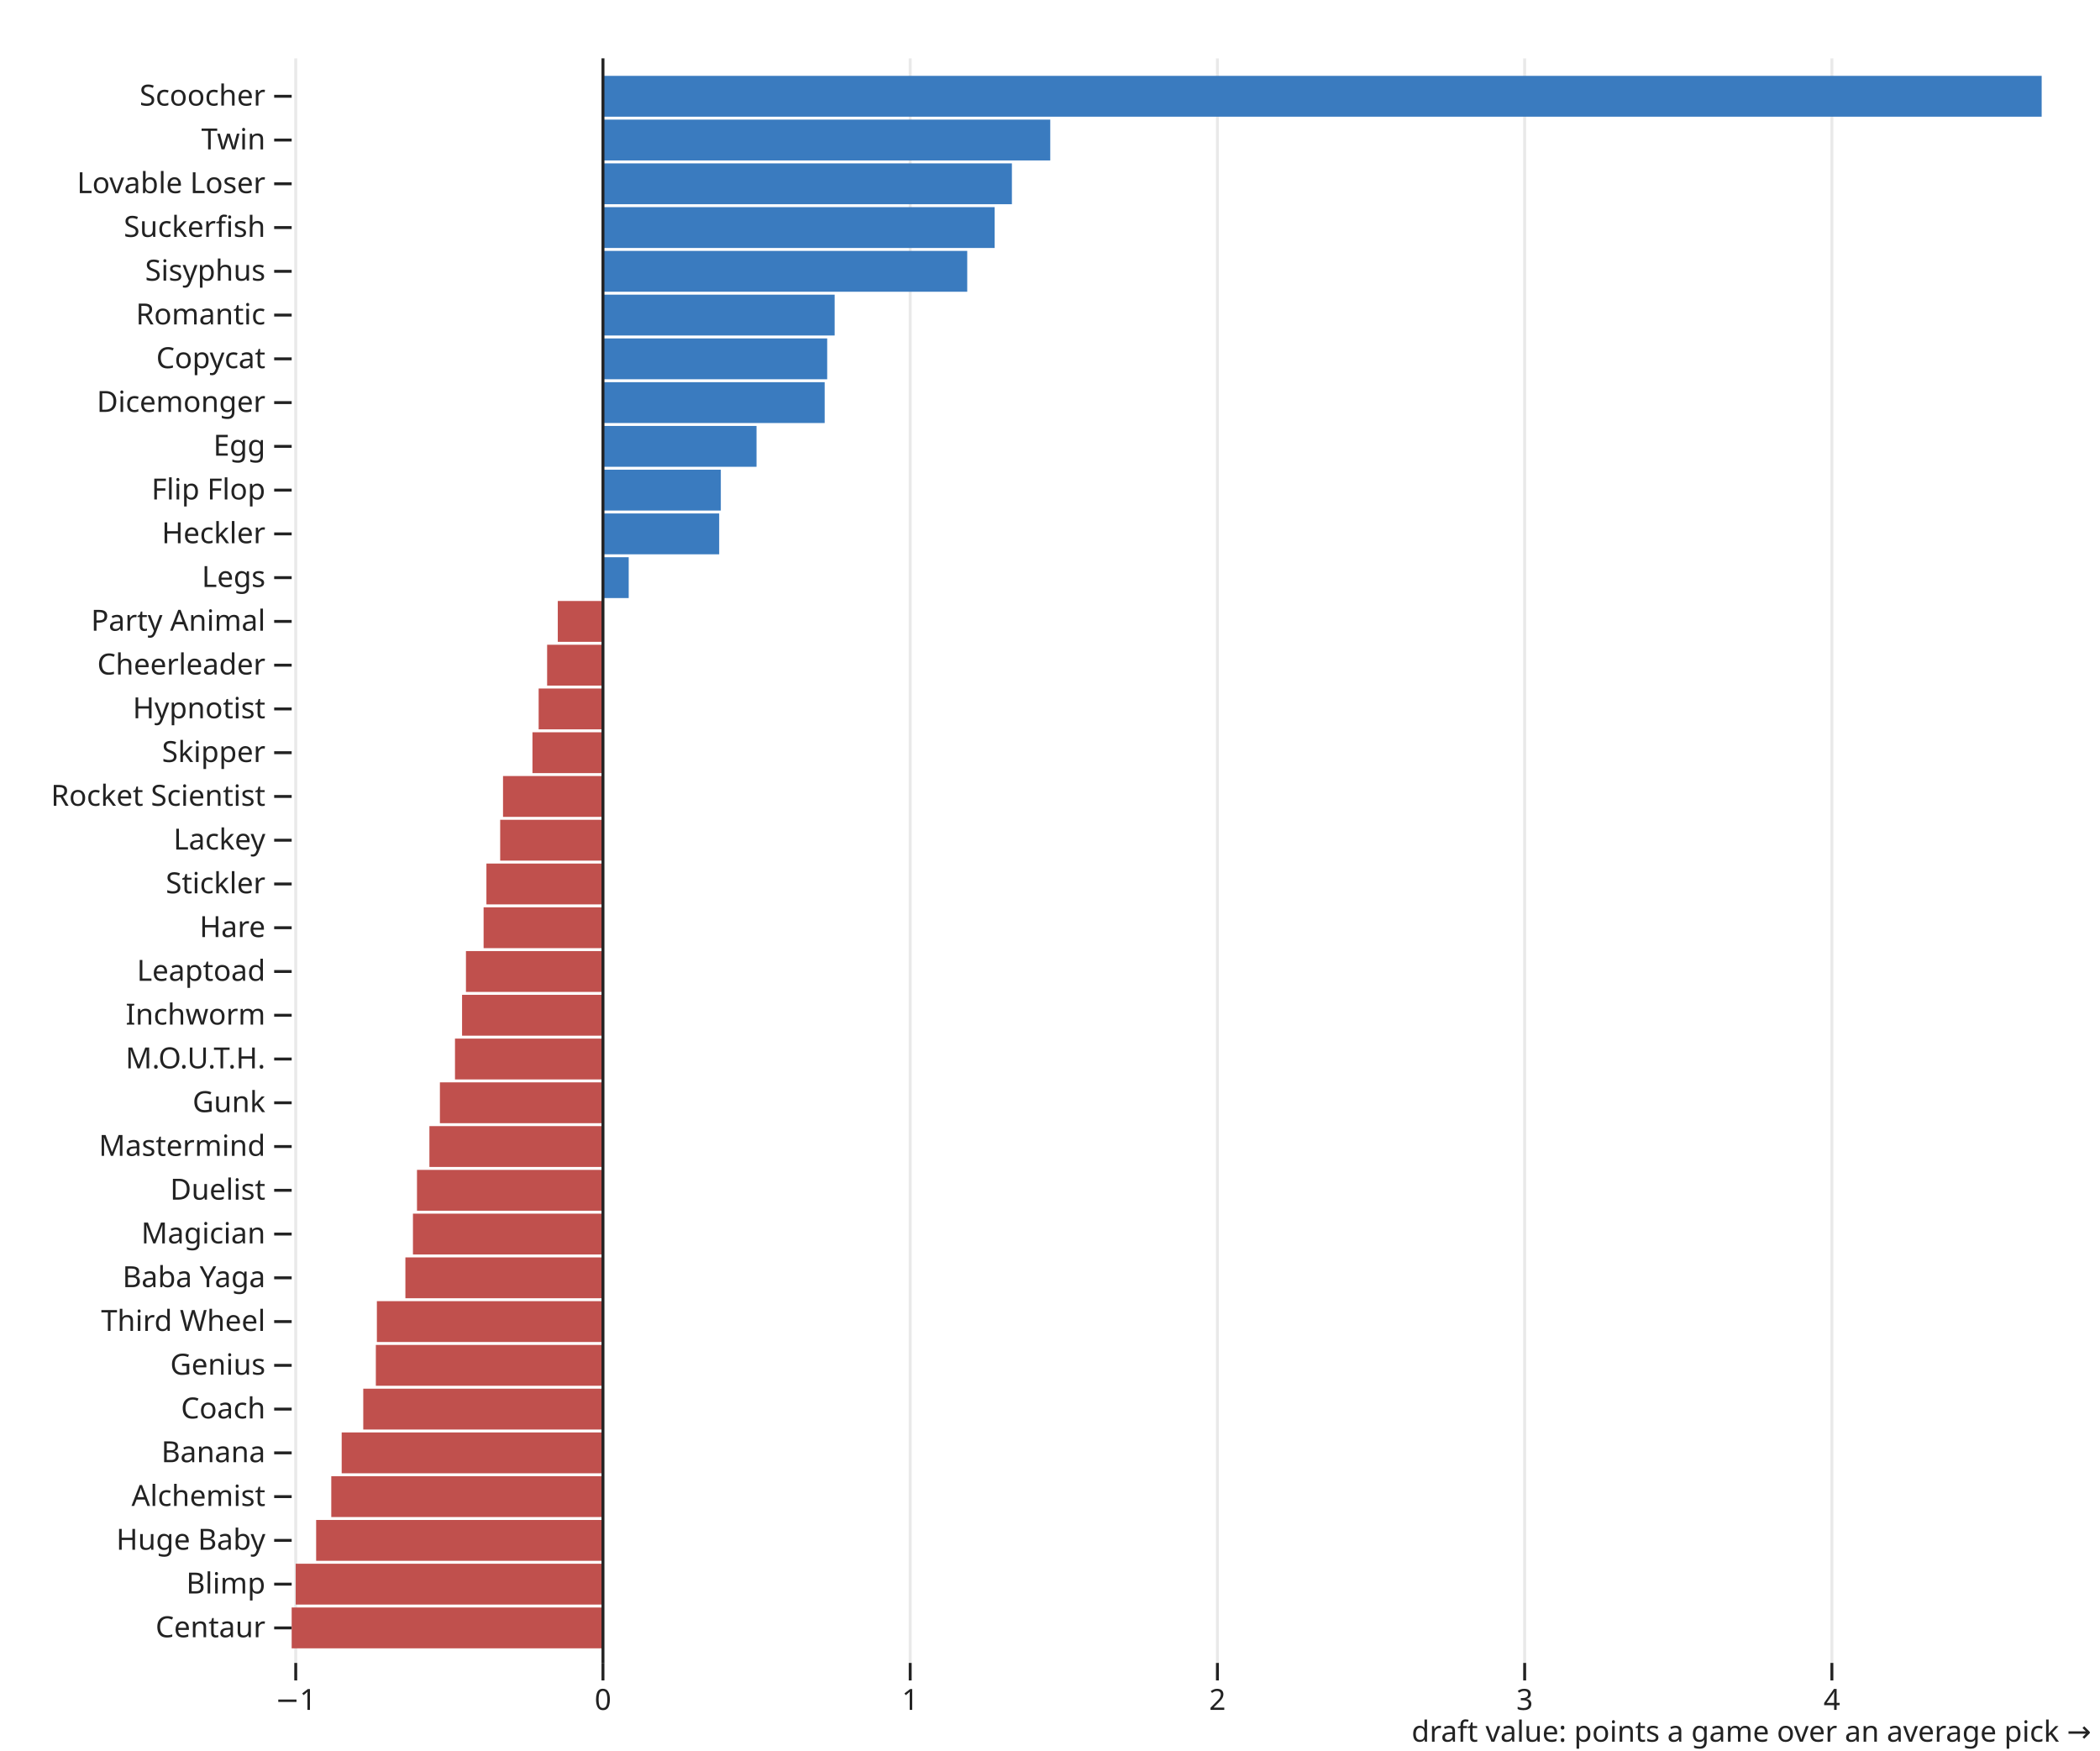
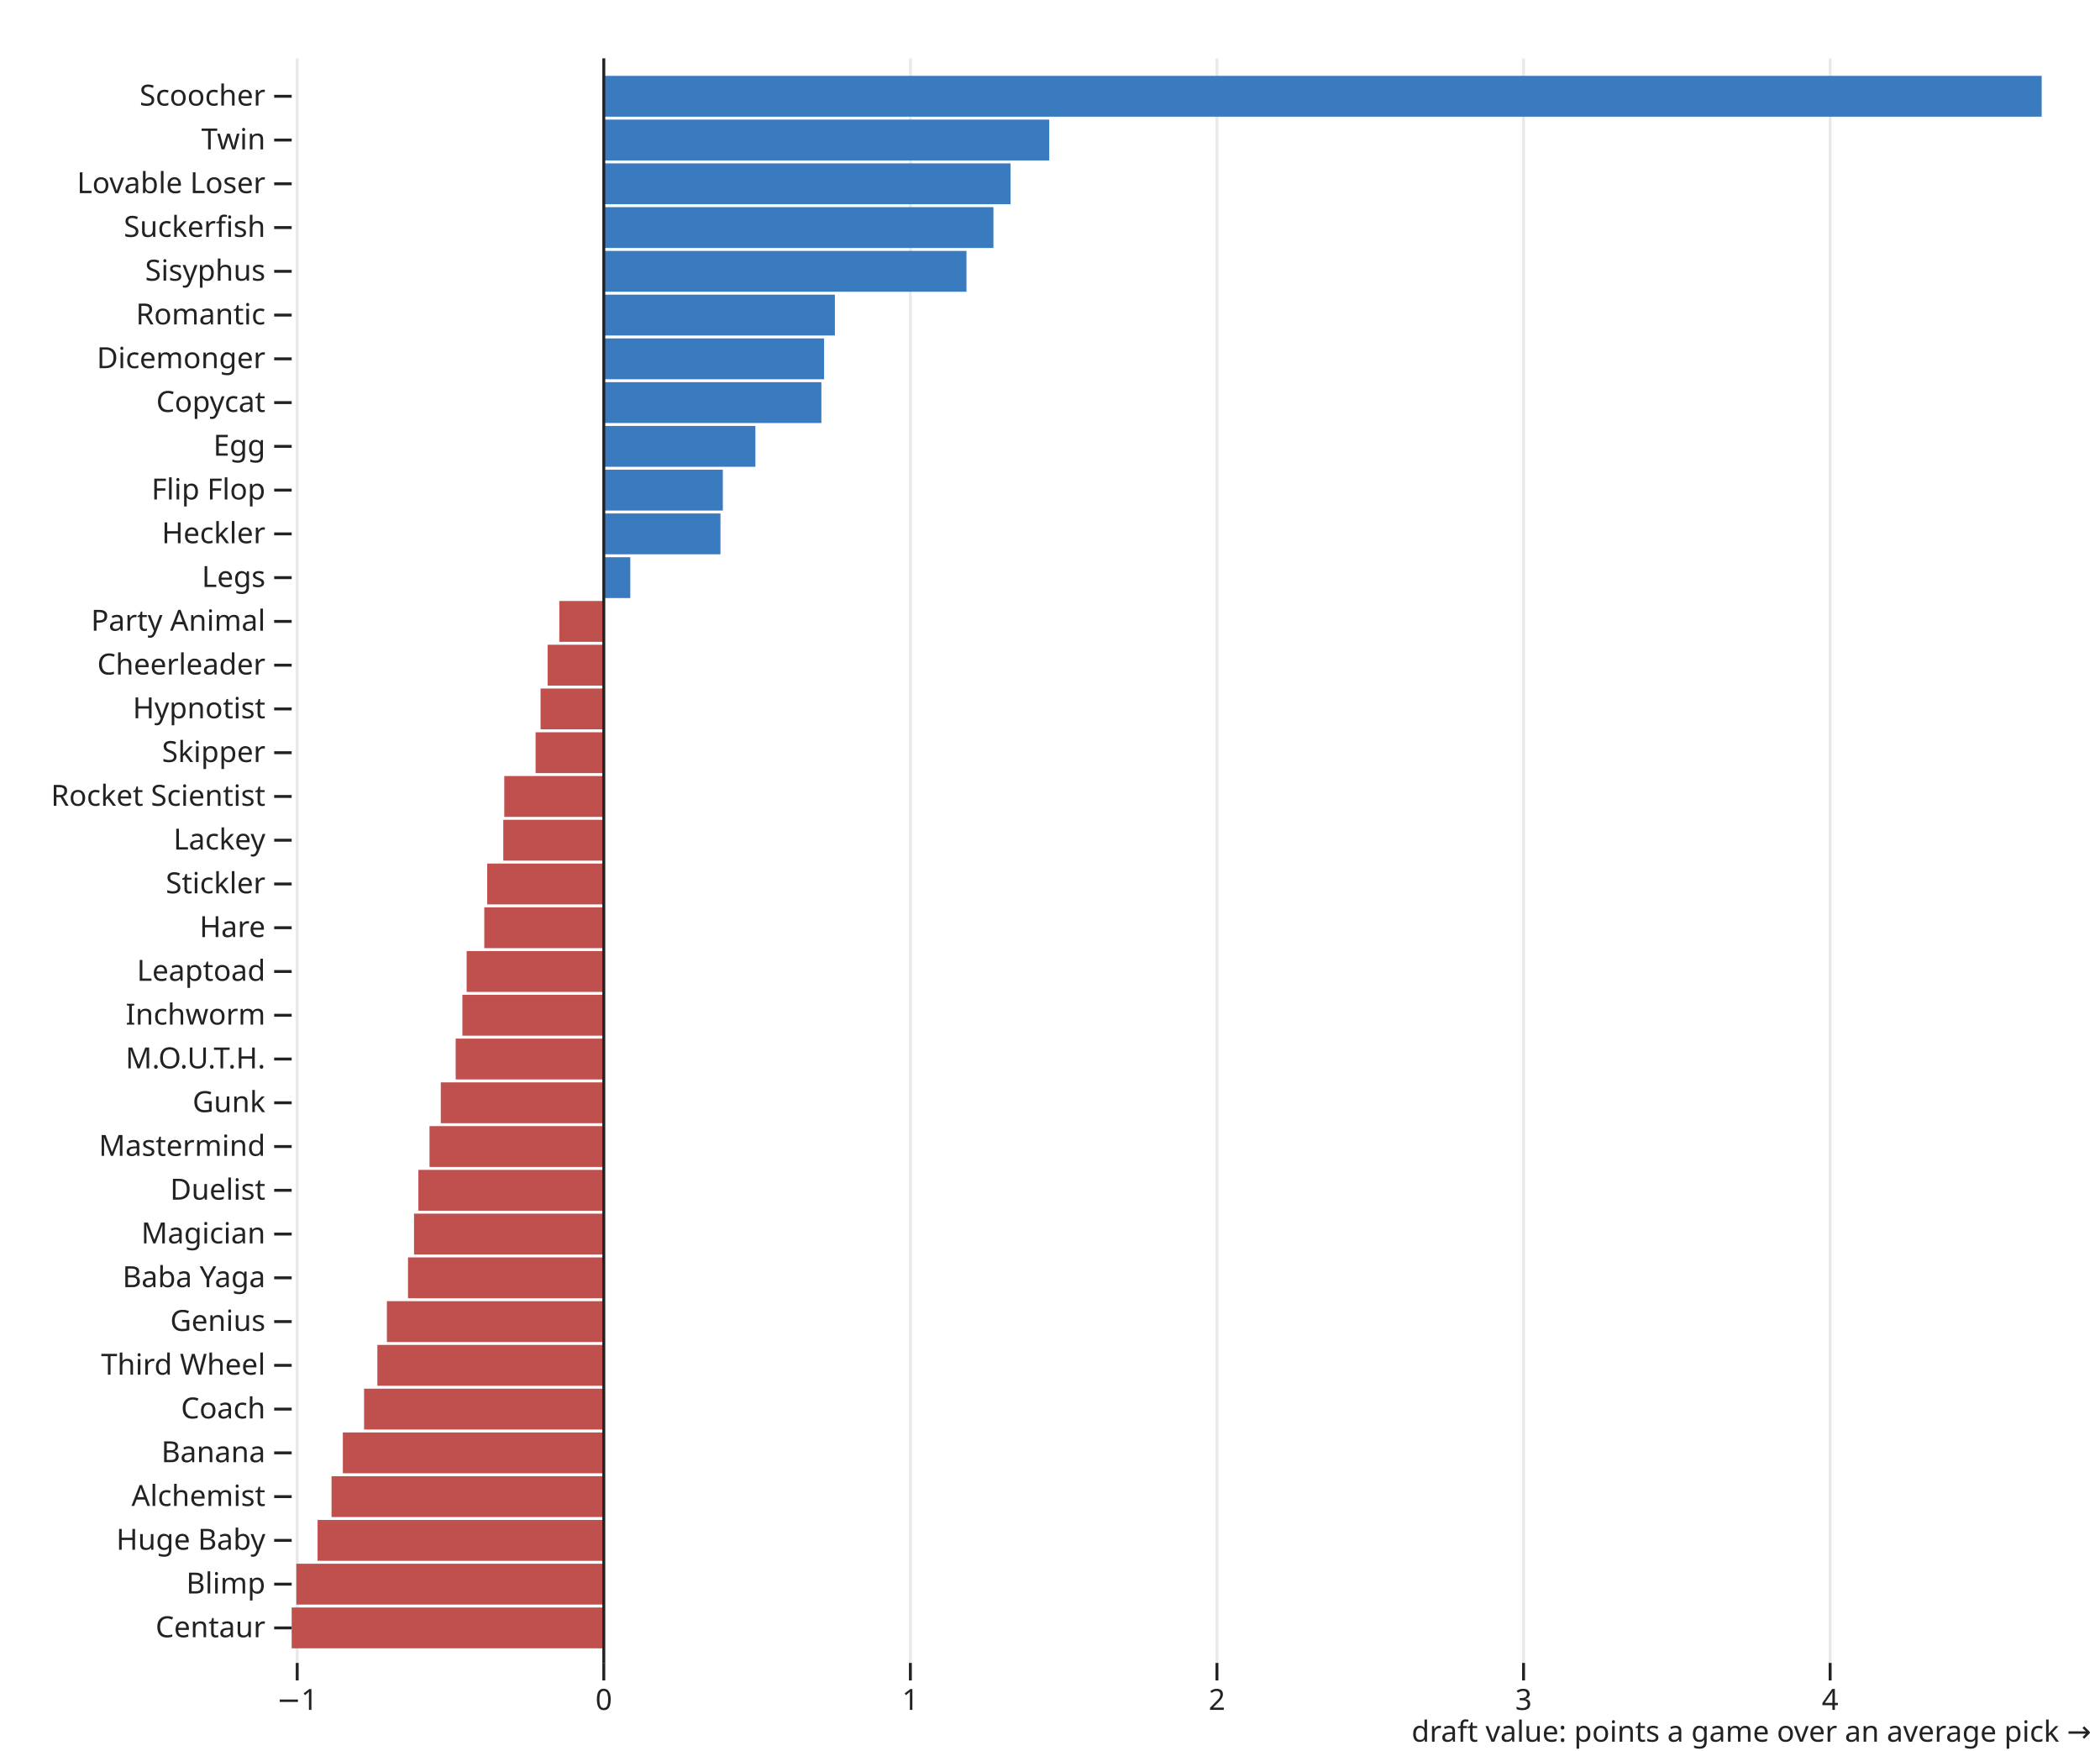
<svg xmlns="http://www.w3.org/2000/svg" class="plot-d6a7b5" fill="currentColor" font-family="system-ui, sans-serif" font-size="10" text-anchor="middle" width="720" height="600" viewBox="0 0 720 600" style="background: white; color: rgb(34, 34, 34);">
  <style>:where(.plot-d6a7b5) {
  --plot-background: white;
  display: block;
  height: auto;
  height: intrinsic;
  max-width: 100%;
}
:where(.plot-d6a7b5 text),
:where(.plot-d6a7b5 tspan) {
  white-space: pre;
}</style>
  <g aria-label="y-axis tick" aria-hidden="true" fill="none" stroke="currentColor" transform="translate(0,7)">
    <path transform="translate(100,26)" d="M0,0L-6,0" />
    <path transform="translate(100,41)" d="M0,0L-6,0" />
    <path transform="translate(100,56)" d="M0,0L-6,0" />
    <path transform="translate(100,71)" d="M0,0L-6,0" />
    <path transform="translate(100,86)" d="M0,0L-6,0" />
    <path transform="translate(100,101)" d="M0,0L-6,0" />
    <path transform="translate(100,116)" d="M0,0L-6,0" />
    <path transform="translate(100,131)" d="M0,0L-6,0" />
    <path transform="translate(100,146)" d="M0,0L-6,0" />
    <path transform="translate(100,161)" d="M0,0L-6,0" />
    <path transform="translate(100,176)" d="M0,0L-6,0" />
    <path transform="translate(100,191)" d="M0,0L-6,0" />
    <path transform="translate(100,206)" d="M0,0L-6,0" />
    <path transform="translate(100,221)" d="M0,0L-6,0" />
    <path transform="translate(100,236)" d="M0,0L-6,0" />
    <path transform="translate(100,251)" d="M0,0L-6,0" />
    <path transform="translate(100,266)" d="M0,0L-6,0" />
    <path transform="translate(100,281)" d="M0,0L-6,0" />
    <path transform="translate(100,296)" d="M0,0L-6,0" />
    <path transform="translate(100,311)" d="M0,0L-6,0" />
    <path transform="translate(100,326)" d="M0,0L-6,0" />
    <path transform="translate(100,341)" d="M0,0L-6,0" />
    <path transform="translate(100,356)" d="M0,0L-6,0" />
    <path transform="translate(100,371)" d="M0,0L-6,0" />
    <path transform="translate(100,386)" d="M0,0L-6,0" />
    <path transform="translate(100,401)" d="M0,0L-6,0" />
    <path transform="translate(100,416)" d="M0,0L-6,0" />
    <path transform="translate(100,431)" d="M0,0L-6,0" />
    <path transform="translate(100,446)" d="M0,0L-6,0" />
    <path transform="translate(100,461)" d="M0,0L-6,0" />
    <path transform="translate(100,476)" d="M0,0L-6,0" />
    <path transform="translate(100,491)" d="M0,0L-6,0" />
    <path transform="translate(100,506)" d="M0,0L-6,0" />
    <path transform="translate(100,521)" d="M0,0L-6,0" />
    <path transform="translate(100,536)" d="M0,0L-6,0" />
    <path transform="translate(100,551)" d="M0,0L-6,0" />
  </g>
  <g aria-label="y-axis tick label" text-anchor="end" transform="translate(-9,7)">
    <text y="0.32em" transform="translate(100,26)">Scoocher</text>
    <text y="0.32em" transform="translate(100,41)">Twin</text>
    <text y="0.32em" transform="translate(100,56)">Lovable Loser</text>
    <text y="0.32em" transform="translate(100,71)">Suckerfish</text>
    <text y="0.32em" transform="translate(100,86)">Sisyphus</text>
    <text y="0.32em" transform="translate(100,101)">Romantic</text>
-     <text y="0.32em" transform="translate(100,116)">Copycat</text>
-     <text y="0.32em" transform="translate(100,131)">Dicemonger</text>
+     <text y="0.32em" transform="translate(100,116)">Dicemonger</text>
+     <text y="0.32em" transform="translate(100,131)">Copycat</text>
    <text y="0.32em" transform="translate(100,146)">Egg</text>
    <text y="0.32em" transform="translate(100,161)">Flip Flop</text>
    <text y="0.32em" transform="translate(100,176)">Heckler</text>
    <text y="0.32em" transform="translate(100,191)">Legs</text>
    <text y="0.32em" transform="translate(100,206)">Party Animal</text>
    <text y="0.32em" transform="translate(100,221)">Cheerleader</text>
    <text y="0.32em" transform="translate(100,236)">Hypnotist</text>
    <text y="0.32em" transform="translate(100,251)">Skipper</text>
    <text y="0.32em" transform="translate(100,266)">Rocket Scientist</text>
    <text y="0.32em" transform="translate(100,281)">Lackey</text>
    <text y="0.32em" transform="translate(100,296)">Stickler</text>
    <text y="0.32em" transform="translate(100,311)">Hare</text>
    <text y="0.32em" transform="translate(100,326)">Leaptoad</text>
    <text y="0.32em" transform="translate(100,341)">Inchworm</text>
    <text y="0.32em" transform="translate(100,356)">M.O.U.T.H.</text>
    <text y="0.32em" transform="translate(100,371)">Gunk</text>
    <text y="0.32em" transform="translate(100,386)">Mastermind</text>
    <text y="0.32em" transform="translate(100,401)">Duelist</text>
    <text y="0.32em" transform="translate(100,416)">Magician</text>
    <text y="0.32em" transform="translate(100,431)">Baba Yaga</text>
-     <text y="0.32em" transform="translate(100,446)">Third Wheel</text>
-     <text y="0.32em" transform="translate(100,461)">Genius</text>
+     <text y="0.32em" transform="translate(100,446)">Genius</text>
+     <text y="0.32em" transform="translate(100,461)">Third Wheel</text>
    <text y="0.32em" transform="translate(100,476)">Coach</text>
    <text y="0.32em" transform="translate(100,491)">Banana</text>
    <text y="0.32em" transform="translate(100,506)">Alchemist</text>
    <text y="0.32em" transform="translate(100,521)">Huge Baby</text>
    <text y="0.32em" transform="translate(100,536)">Blimp</text>
    <text y="0.32em" transform="translate(100,551)">Centaur</text>
  </g>
  <g aria-label="x-grid" aria-hidden="true" stroke="currentColor" stroke-opacity="0.1">
-     <line x1="101.395" x2="101.395" y1="20" y2="570" />
-     <line x1="206.731" x2="206.731" y1="20" y2="570" />
-     <line x1="312.068" x2="312.068" y1="20" y2="570" />
-     <line x1="417.405" x2="417.405" y1="20" y2="570" />
-     <line x1="522.741" x2="522.741" y1="20" y2="570" />
-     <line x1="628.078" x2="628.078" y1="20" y2="570" />
+     <line x1="101.899" x2="101.899" y1="20" y2="570" />
+     <line x1="207.014" x2="207.014" y1="20" y2="570" />
+     <line x1="312.13" x2="312.13" y1="20" y2="570" />
+     <line x1="417.245" x2="417.245" y1="20" y2="570" />
+     <line x1="522.36" x2="522.36" y1="20" y2="570" />
+     <line x1="627.476" x2="627.476" y1="20" y2="570" />
  </g>
  <g aria-label="x-axis tick" aria-hidden="true" fill="none" stroke="currentColor">
-     <path transform="translate(101.3946,570)" d="M0,0L0,6" />
-     <path transform="translate(206.7312,570)" d="M0,0L0,6" />
-     <path transform="translate(312.0679,570)" d="M0,0L0,6" />
-     <path transform="translate(417.4045,570)" d="M0,0L0,6" />
-     <path transform="translate(522.7412,570)" d="M0,0L0,6" />
-     <path transform="translate(628.0778,570)" d="M0,0L0,6" />
+     <path transform="translate(101.899,570)" d="M0,0L0,6" />
+     <path transform="translate(207.0143,570)" d="M0,0L0,6" />
+     <path transform="translate(312.1297,570)" d="M0,0L0,6" />
+     <path transform="translate(417.245,570)" d="M0,0L0,6" />
+     <path transform="translate(522.3604,570)" d="M0,0L0,6" />
+     <path transform="translate(627.4757,570)" d="M0,0L0,6" />
  </g>
  <g aria-label="x-axis tick label" font-variant="tabular-nums" transform="translate(0,9)">
-     <text y="0.71em" transform="translate(101.3946,570)">−1</text>
-     <text y="0.71em" transform="translate(206.7312,570)">0</text>
-     <text y="0.71em" transform="translate(312.0679,570)">1</text>
-     <text y="0.71em" transform="translate(417.4045,570)">2</text>
-     <text y="0.71em" transform="translate(522.7412,570)">3</text>
-     <text y="0.71em" transform="translate(628.0778,570)">4</text>
+     <text y="0.71em" transform="translate(101.899,570)">−1</text>
+     <text y="0.71em" transform="translate(207.0143,570)">0</text>
+     <text y="0.71em" transform="translate(312.1297,570)">1</text>
+     <text y="0.71em" transform="translate(417.245,570)">2</text>
+     <text y="0.71em" transform="translate(522.3604,570)">3</text>
+     <text y="0.71em" transform="translate(627.4757,570)">4</text>
  </g>
  <g aria-label="x-axis label" text-anchor="end" transform="translate(17,27)">
    <text transform="translate(700,570)">draft value: points a game over an average pick →</text>
  </g>
  <g aria-label="bar">
-     <rect x="206.731" width="493.269" y="26" height="14" fill="#3a7bbf" />
-     <rect x="206.731" width="153.358" y="41" height="14" fill="#3a7bbf" />
-     <rect x="206.731" width="140.207" y="56" height="14" fill="#3a7bbf" />
-     <rect x="206.731" width="134.293" y="71" height="14" fill="#3a7bbf" />
-     <rect x="206.731" width="124.89" y="86" height="14" fill="#3a7bbf" />
-     <rect x="206.731" width="79.435" y="101" height="14" fill="#3a7bbf" />
-     <rect x="206.731" width="76.877" y="116" height="14" fill="#3a7bbf" />
-     <rect x="206.731" width="76.015" y="131" height="14" fill="#3a7bbf" />
-     <rect x="206.731" width="52.647" y="146" height="14" fill="#3a7bbf" />
-     <rect x="206.731" width="40.403" y="161" height="14" fill="#3a7bbf" />
-     <rect x="206.731" width="39.847" y="176" height="14" fill="#3a7bbf" />
-     <rect x="206.731" width="8.826" y="191" height="14" fill="#3a7bbf" />
-     <rect x="191.24" width="15.491" y="206" height="14" fill="#c0504d" />
-     <rect x="187.584" width="19.147" y="221" height="14" fill="#c0504d" />
-     <rect x="184.68" width="22.051" y="236" height="14" fill="#c0504d" />
-     <rect x="182.556" width="24.175" y="251" height="14" fill="#c0504d" />
-     <rect x="172.465" width="34.266" y="266" height="14" fill="#c0504d" />
-     <rect x="171.49" width="35.241" y="281" height="14" fill="#c0504d" />
-     <rect x="166.771" width="39.96" y="296" height="14" fill="#c0504d" />
-     <rect x="165.808" width="40.924" y="311" height="14" fill="#c0504d" />
-     <rect x="159.755" width="46.976" y="326" height="14" fill="#c0504d" />
-     <rect x="158.42" width="48.311" y="341" height="14" fill="#c0504d" />
-     <rect x="155.996" width="50.735" y="356" height="14" fill="#c0504d" />
-     <rect x="150.823" width="55.908" y="371" height="14" fill="#c0504d" />
-     <rect x="147.225" width="59.506" y="386" height="14" fill="#c0504d" />
-     <rect x="142.967" width="63.764" y="401" height="14" fill="#c0504d" />
-     <rect x="141.584" width="65.147" y="416" height="14" fill="#c0504d" />
-     <rect x="138.99" width="67.741" y="431" height="14" fill="#c0504d" />
-     <rect x="129.215" width="77.516" y="446" height="14" fill="#c0504d" />
-     <rect x="128.861" width="77.87" y="461" height="14" fill="#c0504d" />
-     <rect x="124.547" width="82.184" y="476" height="14" fill="#c0504d" />
-     <rect x="117.148" width="89.583" y="491" height="14" fill="#c0504d" />
-     <rect x="113.579" width="93.152" y="506" height="14" fill="#c0504d" />
-     <rect x="108.39" width="98.341" y="521" height="14" fill="#c0504d" />
-     <rect x="101.386" width="105.345" y="536" height="14" fill="#c0504d" />
-     <rect x="100" width="106.731" y="551" height="14" fill="#c0504d" />
+     <rect x="207.014" width="492.986" y="26" height="14" fill="#3a7bbf" />
+     <rect x="207.014" width="152.729" y="41" height="14" fill="#3a7bbf" />
+     <rect x="207.014" width="139.448" y="56" height="14" fill="#3a7bbf" />
+     <rect x="207.014" width="133.586" y="71" height="14" fill="#3a7bbf" />
+     <rect x="207.014" width="124.352" y="86" height="14" fill="#3a7bbf" />
+     <rect x="207.014" width="79.236" y="101" height="14" fill="#3a7bbf" />
+     <rect x="207.014" width="75.53" y="116" height="14" fill="#3a7bbf" />
+     <rect x="207.014" width="74.603" y="131" height="14" fill="#3a7bbf" />
+     <rect x="207.014" width="51.978" y="146" height="14" fill="#3a7bbf" />
+     <rect x="207.014" width="40.816" y="161" height="14" fill="#3a7bbf" />
+     <rect x="207.014" width="39.997" y="176" height="14" fill="#3a7bbf" />
+     <rect x="207.014" width="9.086" y="191" height="14" fill="#3a7bbf" />
+     <rect x="191.769" width="15.246" y="206" height="14" fill="#c0504d" />
+     <rect x="187.753" width="19.261" y="221" height="14" fill="#c0504d" />
+     <rect x="185.335" width="21.679" y="236" height="14" fill="#c0504d" />
+     <rect x="183.634" width="23.38" y="251" height="14" fill="#c0504d" />
+     <rect x="172.893" width="34.122" y="266" height="14" fill="#c0504d" />
+     <rect x="172.555" width="34.459" y="281" height="14" fill="#c0504d" />
+     <rect x="167.041" width="39.973" y="296" height="14" fill="#c0504d" />
+     <rect x="166.041" width="40.973" y="311" height="14" fill="#c0504d" />
+     <rect x="159.99" width="47.024" y="326" height="14" fill="#c0504d" />
+     <rect x="158.537" width="48.478" y="341" height="14" fill="#c0504d" />
+     <rect x="156.234" width="50.78" y="356" height="14" fill="#c0504d" />
+     <rect x="151.13" width="55.884" y="371" height="14" fill="#c0504d" />
+     <rect x="147.261" width="59.753" y="386" height="14" fill="#c0504d" />
+     <rect x="143.442" width="63.573" y="401" height="14" fill="#c0504d" />
+     <rect x="141.948" width="65.067" y="416" height="14" fill="#c0504d" />
+     <rect x="139.886" width="67.128" y="431" height="14" fill="#c0504d" />
+     <rect x="132.649" width="74.365" y="446" height="14" fill="#c0504d" />
+     <rect x="129.382" width="77.633" y="461" height="14" fill="#c0504d" />
+     <rect x="124.821" width="82.193" y="476" height="14" fill="#c0504d" />
+     <rect x="117.549" width="89.466" y="491" height="14" fill="#c0504d" />
+     <rect x="113.665" width="93.349" y="506" height="14" fill="#c0504d" />
+     <rect x="108.878" width="98.137" y="521" height="14" fill="#c0504d" />
+     <rect x="101.603" width="105.411" y="536" height="14" fill="#c0504d" />
+     <rect x="100" width="107.014" y="551" height="14" fill="#c0504d" />
  </g>
  <g aria-label="rule" stroke="currentColor">
-     <line x1="206.731" x2="206.731" y1="20" y2="570" />
+     <line x1="207.014" x2="207.014" y1="20" y2="570" />
  </g>
</svg>
